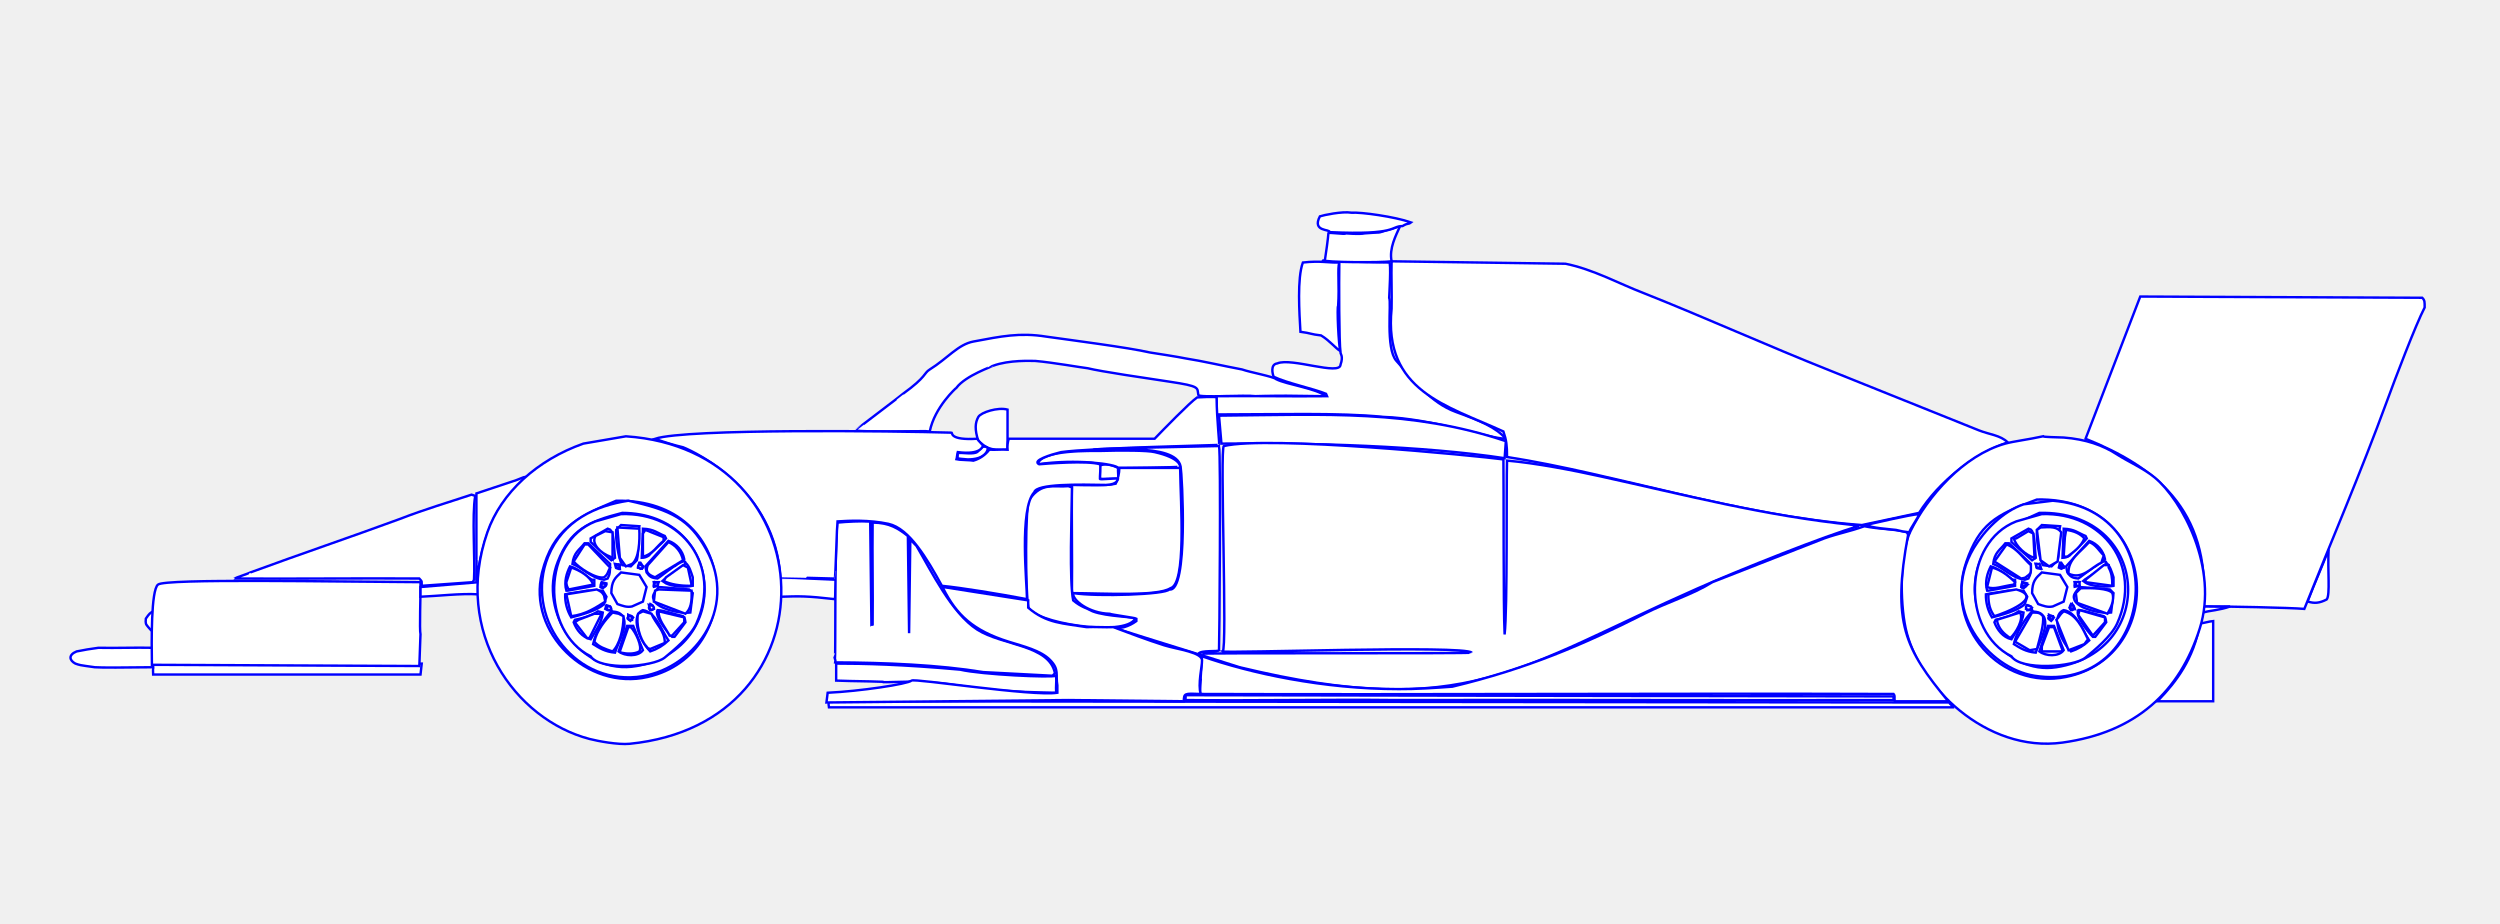
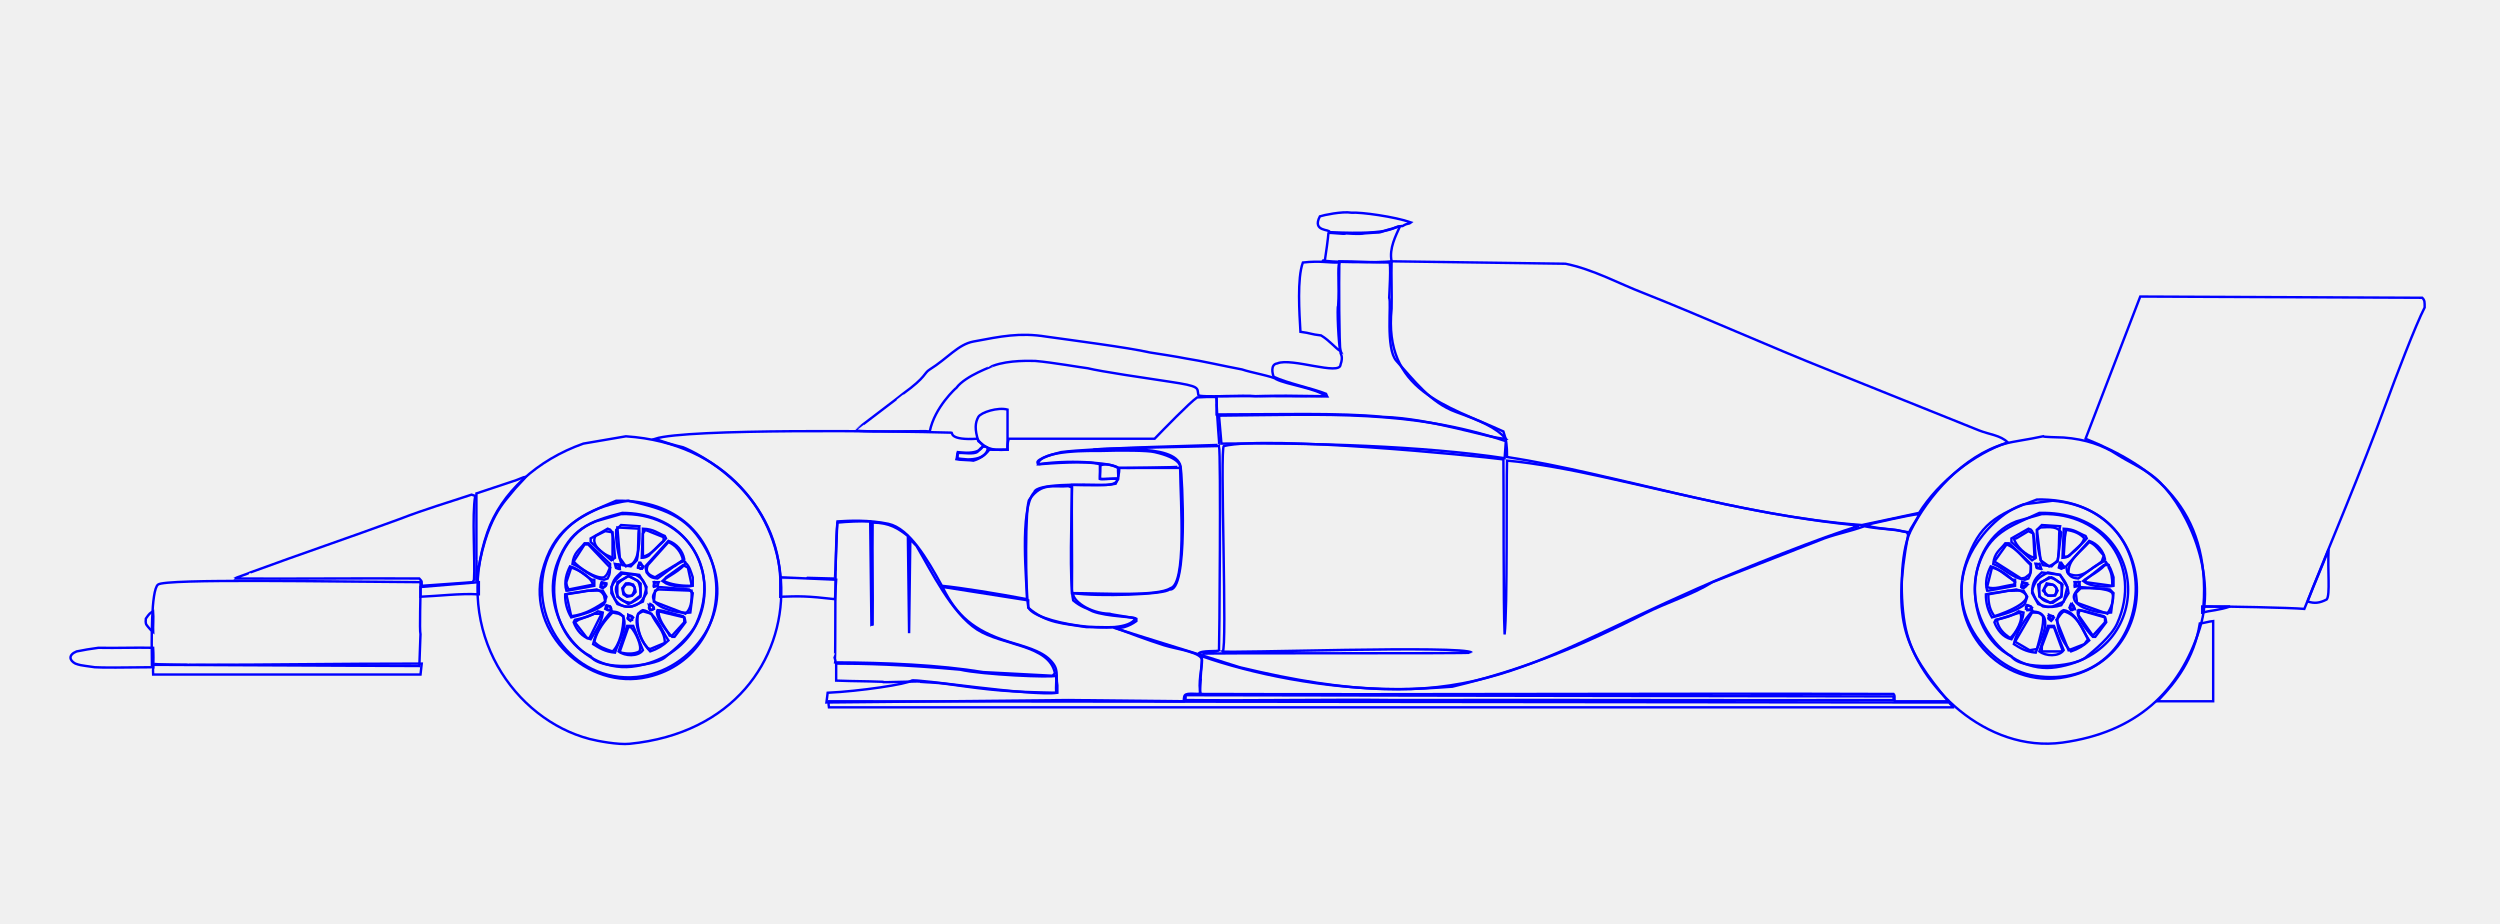
<svg xmlns="http://www.w3.org/2000/svg" viewBox="0 0 1028.5 380">
-   <g id="Layer_1" data-name="Layer 1" style="isolation: isolate" stroke="blue" fill="white">
+   <g id="Layer_1" data-name="Layer 1" style="isolation: isolate" stroke="blue" fill="transparent">
    <path d="M414.5,185c-7.88.53-9-1.22-12-3.5-1.56-4.83-1.36-7.59,0-10,1.08-1.85,8-4.08,12-3Z" fill-rule="evenodd" />
  </g>
-   <g id="Layer_2" data-name="Layer 2" style="isolation: isolate" stroke="blue" fill="white">
+   <g id="Layer_2" data-name="Layer 2" style="isolation: isolate" stroke="blue" fill="transparent">
    <path d="M398.5,186.5c3.46.07,3.69-.68,4-1,.86-1,1.73-2.36,3.5-1.5.85.45-.17,2.17-.5,2.5-1.3,1.78-4.34,2.55-7.5,2.5-4.89-.38-3.87-.51-4-.5-.14-.32,0-.6,0-2C394,186.18,396.68,186.4,398.5,186.5Z" fill-rule="evenodd" />
  </g>
-   <g id="Layer_3" data-name="Layer 3" style="isolation: isolate" stroke="blue" fill="white">
+   <g id="Layer_3" data-name="Layer 3" style="isolation: isolate" stroke="blue" fill="transparent">
    <path d="M40.5,266.5c7.5.17,15-.17,22.5,0a63.67,63.67,0,0,1,0,8c-11.64.14-21.28.22-24,0-6.85-.94-6.1-.87-8-1.5-2.47-1.31-3-3.55.5-5C34.83,267.33,36.81,267,40.5,266.5Z" fill-rule="evenodd" />
  </g>
-   <g id="Layer_4" data-name="Layer 4" style="isolation: isolate" stroke="blue" fill="white">
+   <g id="Layer_4" data-name="Layer 4" style="isolation: isolate" stroke="blue" fill="transparent">
    <path d="M63,251.5c.22,2.44-.09,6.55,0,8.5a10.58,10.58,0,0,1-2-2c-1.06-1.3-1.18-1.4-1-3.5C61.49,252.34,61.75,252.18,63,251.5Z" fill-rule="evenodd" />
  </g>
-   <g id="Layer_5" data-name="Layer 5" style="isolation: isolate" stroke="blue" fill="white">
+   <g id="Layer_5" data-name="Layer 5" style="isolation: isolate" stroke="blue" fill="transparent">
    <path d="M958,226c-.5,8.33.73,18.74-.8,20.62-3.05,1.57-5.07,1.67-7.7.88V247C952.67,238.67,954.83,234.33,958,226Z" fill-rule="evenodd" />
  </g>
-   <g id="Layer_6" data-name="Layer 6" style="isolation: isolate" stroke="blue" fill="white">
+   <g id="Layer_6" data-name="Layer 6" style="isolation: isolate" stroke="blue" fill="transparent">
    <path d="M473,145c3.13.49,11.41,1.76,15,2.5,6.19.94,15.7,3.13,23,4.5,3.42,1.22,12.88,2.89,14,4,4.39,2.25,16.44,3.73,20.5,7-15.23-.23-18.71-.32-29,0-4-.56-23.5.67-23.5-.5-.59-3,1.11-3.54-12-5.5-9.18-1.37-28.3-4.19-33.5-5.5-2.23-.24-14.51-2.4-21.5-3-1.67,0-10.82-.51-17.5,2,0,.17-11.18,3.95-15,9-.05,0-9,7.95-11,18,.14-.28-11.26,0-16,0-3.44,0-13.75.05-14.5-.5,0-.17,19.5-14.83,19.5-15,9.87-7.14,8.44-8.41,11-10,7.32-4.54,11.62-10.3,18-11.5,11.27-2.11,19-3.78,30-2C439.33,139.75,464.5,143,473,145Z" fill-rule="evenodd" />
  </g>
-   <g id="Layer_7" data-name="Layer 7" style="isolation: isolate" stroke="blue" fill="white">
+   <g id="Layer_7" data-name="Layer 7" style="isolation: isolate" stroke="blue" fill="transparent">
    <path d="M173,277.5H63c-.17-4.17.17-.33,0-4.5.08.52,14.69.39,14.5.5,36.5,0,59.5-.5,96-.5C173.33,274.5,173.17,276,173,277.5Z" fill-rule="evenodd" />
  </g>
-   <g id="Layer_8" data-name="Layer 8" style="isolation: isolate" stroke="blue" fill="white">
+   <g id="Layer_8" data-name="Layer 8" style="isolation: isolate" stroke="blue" fill="transparent">
    <path d="M65,240.5c2.91-2.54,72.5-1.17,108-1,.08,5.37-.49,19.64,0,21.5,0-1.33-.5,14.33-.5,13l-110-.5C62.35,264.19,62.09,242.79,65,240.5Z" fill-rule="evenodd" />
  </g>
-   <g id="Layer_9" data-name="Layer 9" style="isolation: isolate" stroke="blue" fill="white">
+   <g id="Layer_9" data-name="Layer 9" style="isolation: isolate" stroke="blue" fill="transparent">
    <path d="M906.5,249.5c3-40.27-20.5-57.68-48.5-69L880.5,122l116,.5c1.08,1.06,1,1.72,1,4-3.69,7.08-12.28,29.69-15.5,38.5-10.89,29.75-23,57.83-34,85.5C942.25,250,915.48,249.42,906.5,249.5Z" fill-rule="evenodd" />
  </g>
-   <g id="Layer_10" data-name="Layer 10" style="isolation: isolate" stroke="blue" fill="white">
+   <g id="Layer_10" data-name="Layer 10" style="isolation: isolate" stroke="blue" fill="transparent">
    <path d="M173,241.5l24-2v5h-.5c-6.5-.44-16.95.73-23.5,1Z" fill-rule="evenodd" />
  </g>
-   <g id="Layer_11" data-name="Layer 11" style="isolation: isolate" stroke="blue" fill="white">
+   <g id="Layer_11" data-name="Layer 11" style="isolation: isolate" stroke="blue" fill="transparent">
    <path d="M321,237.5c8,.33,15,.67,23,1-.17,2.67-.33,5.33-.5,8-11.74-1.33-14.27-1.27-22.5-1Z" fill-rule="evenodd" />
  </g>
-   <g id="Layer_12" data-name="Layer 12" style="isolation: isolate" stroke="blue" fill="white">
+   <g id="Layer_12" data-name="Layer 12" style="isolation: isolate" stroke="blue" fill="transparent">
    <path d="M452.5,191.5c2.36-.86,4.69-.38,7.5,1-.17,1.5.17,3,0,4.5-2.17-.17-5.33.17-7.5,0Z" fill-rule="evenodd" />
  </g>
-   <g id="Layer_13" data-name="Layer 13" style="isolation: isolate" stroke="blue" fill="white">
+   <g id="Layer_13" data-name="Layer 13" style="isolation: isolate" stroke="blue" fill="transparent">
    <path d="M453,185.5c8.18-.26,19.23-.2,22,.5,10.76,2.45,10.5,5.83,10.5,6,.2.25-25.05.6-25.5.5-.88-1.6-17.37-3.81-33-1.5C427.92,184.89,449.52,185.56,453,185.5Z" fill-rule="evenodd" />
  </g>
-   <g id="Layer_14" data-name="Layer 14" style="isolation: isolate" stroke="blue" fill="white">
+   <g id="Layer_14" data-name="Layer 14" style="isolation: isolate" stroke="blue" fill="transparent">
    <path d="M460.5,192.5h25c.21,15.1,2.65,47.78-4,49.5-5.4,3.43-27.16,2.06-40.5,2,.17-14.5-.17-30,0-44.5,6.66.13,14.23.4,18-.5A15.25,15.25,0,0,0,460.5,192.5Z" fill-rule="evenodd" />
  </g>
-   <g id="Layer_15" data-name="Layer 15" style="isolation: isolate" stroke="blue" fill="white">
+   <g id="Layer_15" data-name="Layer 15" style="isolation: isolate" stroke="blue" fill="transparent">
    <path d="M439.5,200l1.5.5c-.13,11.33-1.12,38.76.5,46.5,3.31,2.81,5.67,3.17,8,4.5,6,2.32,18,2.21,17.5,3-4.09,7.86-42.95,1.61-44-5-1.11-5.86-1.32-42.38.5-44C428.6,198.17,433.59,200.59,439.5,200Z" fill-rule="evenodd" />
  </g>
-   <g id="Layer_16" data-name="Layer 16" style="isolation: isolate" stroke="blue" fill="white">
+   <g id="Layer_16" data-name="Layer 16" style="isolation: isolate" stroke="blue" fill="transparent">
    <path d="M344.5,215a115.09,115.09,0,0,1,13.5-.5c.17,13.83.33,28.67.5,42.5.33-.17.17.17.5,0,.17-13.83-.17-28.17,0-42,7,0,10.64,2.51,14.5,5.5.17,13.17.33,26.83.5,40,.17-12.67.33-25.83.5-38.5.83.67,1.67,1.83,2.5,2.5,6.18,10.53,14.5,27.73,25,34.5,10.27,6.63,29.78,6.2,32,18l-1,1-28.5-1.5c-18.27-3-40.34-3.91-61-4,0-.5.45-.08,0-1.5C343.8,271,343.33,225.56,344.5,215Z" fill-rule="evenodd" />
  </g>
-   <g id="Layer_17" data-name="Layer 17" style="isolation: isolate" stroke="blue" fill="white">
+   <g id="Layer_17" data-name="Layer 17" style="isolation: isolate" stroke="blue" fill="transparent">
    <path d="M434.5,285c-20.22-.39-26.08-.93-44-3.5-5.48-.79-8-.66-12-1,3.33-.5-18.33.5-15,0-9.33-.33-10.17-.17-19.5-.5v-7c11.17,0,27.29.36,51,2.5,8.92,2.09,37.92,3.37,39.5,2.5C434.67,281,434.33,282,434.5,285Z" fill-rule="evenodd" />
  </g>
-   <g id="Layer_18" data-name="Layer 18" style="isolation: isolate" stroke="blue" fill="white">
+   <g id="Layer_18" data-name="Layer 18" style="isolation: isolate" stroke="blue" fill="transparent">
    <path d="M551,108c-.87,2.45.09,9.13-.5,18-.5-.5.12,16.8,1,18.5-2.15-1.28-4.29-4.23-8-6.5-4.44-.49-4.06-.93-8.5-1.5-.44-7.64-1.4-22,1-28.5C543.26,107.18,546.67,108.17,551,108Z" fill-rule="evenodd" />
  </g>
-   <g id="Layer_19" data-name="Layer 19" style="isolation: isolate" stroke="blue" fill="white">
+   <g id="Layer_19" data-name="Layer 19" style="isolation: isolate" stroke="blue" fill="transparent">
    <path d="M551,107.5c6.5,0,14,.5,20.5.5.9-.5,0,14.17,0,14.5,1,1.94-1.61,20.94,3,26,7.08,7.78,14,17.2,24.5,21,10.27,3.73,16.34,6.29,20.5,11-7-.06-29.79-8.28-50.5-9-17.68-1.81-45.19-1-68.5-1,0-1.83.07-3.63,0-4,.17-.33-.17-3.17,0-3.5,14.83-.17,30.67.17,45.5,0-.17-.5-.33-.5-.5-1-5.33-2.17-16.1-4.4-21.5-7-.45-1-1.53-5.11,1.5-5.5,5.78-2.48,25.88,5.21,26,.5,1.29-3.57-.17-4.5,0-5C550.88,141.14,550.87,115.78,551,107.5Z" fill-rule="evenodd" />
  </g>
-   <g id="Layer_20" data-name="Layer 20" style="isolation: isolate" stroke="blue" fill="white">
+   <g id="Layer_20" data-name="Layer 20" style="isolation: isolate" stroke="blue" fill="transparent">
    <path d="M501.5,171c43.94-.41,79.21-2.5,118,10.5-.17,2.17-.33,4.83-.5,7-33-5.05-80.17-6.46-116.5-6Q502,176.76,501.5,171Z" fill-rule="evenodd" />
  </g>
-   <g id="Layer_21" data-name="Layer 21" style="isolation: isolate" stroke="blue" fill="white">
+   <g id="Layer_21" data-name="Layer 21" style="isolation: isolate" stroke="blue" fill="transparent">
    <path d="M194,203.5l1.5.5c-1.41,7.93,0,26.44-.5,34.5l-.5,1-21,1.5c-.11-2,.36-1.5-1-3-24-.17-52,.17-76,0,0-.17,6.5-2.33,6.5-2.5,21.33-7.83,40.17-14.17,61.5-22C175.2,209.36,184.6,206.64,194,203.5Z" fill-rule="evenodd" />
  </g>
-   <g id="Layer_22" data-name="Layer 22" style="isolation: isolate" stroke="blue" fill="white">
+   <g id="Layer_22" data-name="Layer 22" style="isolation: isolate" stroke="blue" fill="transparent">
    <path d="M211,198c.5,0,5-2,5.5-2-.33.5-4.67,5-5,5.5-3.95,5.1-11.66,11.05-15.5,37.5-.17,0,.17-9,0-9V203C201.17,201.33,205.83,199.67,211,198Z" fill-rule="evenodd" />
  </g>
-   <g id="Layer_23" data-name="Layer 23" style="isolation: isolate" stroke="blue" fill="white">
+   <g id="Layer_23" data-name="Layer 23" style="isolation: isolate" stroke="blue" fill="transparent">
    <path d="M492.5,163.5c.41-.06,7.85-.43,8,0,.11,9.85,1.36,19.75,1,19.5.33.17-51.95,1.18-65,3-4.09,1-12.16,3.49-9,5,3.2-.27,19.83-1.6,25,0,.45.12-.08,5.76,0,6-.33.5,7.83-.5,7.5,0-.33.17,0,2.3-5,2.5-10.82-.21-28.66-.56-29.5,3-6.28,6.69-3,38-3,44-11.33-2.17-27-4.71-35-5.5-6.13-11.22-13.45-23.62-22-25.5-8-1.69-16.06-1.31-21-1-.11.48-.85,23.56-1,23.5s-22.55-.52-22.5-.5c-2-35.69-34.5-51.33-40-53.5a89.6,89.6,0,0,1-11.5-3.5c13.07-4.24,98-3.2,122-2.5.35,0-.95,3.22,10.5,2.5.33.67,2.17,2.33,2.5,3-.49-.06-.42,3.76-10.5,2.5-.17.5-.33,2.5-.5,3,.5.17,6.5.33,7,.5A12.49,12.49,0,0,0,407,185c2.5.17,5-.17,7.5,0a11.84,11.84,0,0,1,.5-4.5h60C478.25,177.12,489.59,165.44,492.5,163.5Z" fill-rule="evenodd" />
  </g>
-   <g id="Layer_24" data-name="Layer 24" style="isolation: isolate" stroke="blue" fill="white">
+   <g id="Layer_24" data-name="Layer 24" style="isolation: isolate" stroke="blue" fill="transparent">
    <path d="M572.5,107.5l71.5,1c11.26,2.22,22.17,8.24,32,12,26,10.33,51,21.67,77,32L814,177c4.45,1.79,8.93,2,12,5-13.82,4.62-28.45,16.21-36.5,29L766,216c-50.75-3.7-101.08-21-146-28,0-4.81-.28-7-1.5-10.5-23.38-10.71-49.39-16.57-46-50.5C572.67,120.83,572.33,113.67,572.5,107.5Z" fill-rule="evenodd" />
  </g>
-   <g id="Layer_25" data-name="Layer 25" style="isolation: isolate" stroke="blue" fill="white">
+   <g id="Layer_25" data-name="Layer 25" style="isolation: isolate" stroke="blue" fill="transparent">
    <path d="M618.5,189c.17,11.17-.08,61.08.5,72,1.22-10.39.67-60.67,1-71.5,11.65,1,27.26,4,38.5,6.5,34.79,7.64,67.64,16.27,104,20-.17.33,2.17.17,2,.5-13.23,3.71-49,18-66,25.52C625,274.45,603.28,297,510,274.5c-16.17-5.17-34.83-10.83-51-16,.33-.17,3.17-.33,3.5-.5a16,16,0,0,0,5-2.5v-1c-.5-.33-10.5-1.67-11-2-8.49-.2-15.39-5.54-15-8.5,10.1,1.59,38.27.58,39.5-1.5,8.05,1.65,5.29-47.63,4.71-50.57-2-10.34-33.14-6-35.71-6.93-1.37-.48,47.74-1.4,51.5-1.5.82,2.91.15,83.26,0,84,.05.76-7.59-.21-8.5,1.5,0-.5,112.5,0,112.5-.5-3-3.2-101.15.34-102.5-.5,2-.31-1.2-84.37.5-84.5C522,179.11,607,187.5,618.5,189Z" fill-rule="evenodd" />
  </g>
-   <g id="Layer_26" data-name="Layer 26" style="isolation: isolate" stroke="blue" fill="white">
+   <g id="Layer_26" data-name="Layer 26" style="isolation: isolate" stroke="blue" fill="transparent">
    <path d="M571,94.5c2.34-.44,4.5-1.5,5-1.5-1.73,3.92-4.58,9.12-3.5,14.5-4.08.59-27.61.49-28.5-.5l1,.5c.46-2.85,1.43-9.91,1.5-11.5-.67-.67,7.67.67,7,0,.32,0,5.72.5,8,0C569.48,95.31,565.7,96.25,571,94.5Z" fill-rule="evenodd" />
  </g>
-   <g id="Layer_27" data-name="Layer 27" style="isolation: isolate" stroke="blue" fill="white">
+   <g id="Layer_27" data-name="Layer 27" style="isolation: isolate" stroke="blue" fill="transparent">
    <path d="M556,87.5c3.92-.27,17.77,1.64,24.5,4-1.26,1-1,0-3.5,1.5-5,0-1.78,3.81-30,2.5.33-1.33-7.38,0-4-6.5C544.5,88.5,552.12,86.87,556,87.5Z" fill-rule="evenodd" />
  </g>
-   <g id="Layer_28" data-name="Layer 28" style="isolation: isolate" stroke="blue" fill="white">
+   <g id="Layer_28" data-name="Layer 28" style="isolation: isolate" stroke="blue" fill="transparent">
    <path d="M906,249.5c2.84,0,8.52.19,11.5,0-4.16,1.49-8.58,1.75-11.5,2.5Z" fill-rule="evenodd" />
  </g>
-   <g id="Layer_29" data-name="Layer 29" style="isolation: isolate" stroke="blue" fill="white">
+   <g id="Layer_29" data-name="Layer 29" style="isolation: isolate" stroke="blue" fill="transparent">
    <path d="M910.5,288.5h-23l1-1c6.36-6.67,14.13-16.31,16.5-31,1.83-.17,3.67-.83,5.5-1Z" fill-rule="evenodd" />
  </g>
-   <g id="Layer_30" data-name="Layer 30" style="isolation: isolate" stroke="blue" fill="white">
+   <g id="Layer_30 frontwheel" data-name="Layer 30" style="isolation: isolate" stroke="blue" fill="transparent">
    <path d="M257.5,179.5c82.87,5.55,87.06,118,1.5,126.5-4.64.46-13-1.09-16.5-2-30.53-8-56.29-43.79-42-85,5.67-16.35,20.52-29.8,39.5-36.5Z" fill-rule="evenodd" />
    <path d="M253.5,206c-16,6.68-26,11.67-30.5,29.5-6.24,24.78,18.7,48.77,43.5,43C307.45,269,304.41,205,253.5,206Z" fill-rule="evenodd" />
-   </g>
-   <g id="Layer_31" data-name="Layer 31" style="isolation: isolate" stroke="blue" fill="white">
+     <animateTransform attributeType="xml" attributeName="transform" type="rotate" from="360 258.2 242.9" to="0 258.2 242.9" begin="0s" dur="1s" repeatCount="indefinite" />
+   </g>
+   <g id="Layer_31" data-name="Layer 31" style="isolation: isolate" stroke="blue" fill="transparent">
    <path d="M840.5,179.5c.17.33,6,.39,8.5.5,9.07.7,16.21,3.21,22,7,4.23,2.76,10.87,5.65,15.5,9.5,11.23,9.34,26.31,37.22,18.5,62-8.24,26.17-26.23,42.82-56.5,47C817,309.85,789,281.86,784,258.5c-2.4-11.14-2.41-31.08,2-40,7-14.22,21.76-31.2,39-36C828.42,181.55,834.38,180.84,840.5,179.5Z" fill-rule="evenodd" />
    <path d="M838,205.5c-17.45,6.34-23.76,10.44-29,25.5-9.4,27.05,14.25,53,41,47.5C892.1,269.9,889,204.47,838,205.5Z" fill-rule="evenodd" />
-   </g>
-   <g id="Layer_32" data-name="Layer 32" style="isolation: isolate" stroke="blue" fill="white">
+     <animateTransform attributeType="xml" attributeName="transform" type="rotate" from="360 843.2 242.9" to="0 843.2 242.9" begin="0s" dur="1s" repeatCount="indefinite" />
+   </g>
+   <g id="Layer_32" data-name="Layer 32" style="isolation: isolate" stroke="blue" fill="transparent">
    <path d="M341,288.5l461,.5c0,.67,1.5,1.33,1.5,2H341A6.62,6.62,0,0,1,341,288.5Z" fill-rule="evenodd" />
  </g>
-   <g id="Layer_33" data-name="Layer 33" style="isolation: isolate" stroke="blue" fill="white">
+   <g id="Layer_33" data-name="Layer 33" style="isolation: isolate" stroke="blue" fill="transparent">
    <path d="M488,286l291,.5V288c-68.16.17-136.34-.17-204.5,0-29-.33-58,.33-87,0C488,287.67,487.5,286.33,488,286Z" fill-rule="evenodd" />
  </g>
-   <g id="Layer_34" data-name="Layer 34" style="isolation: isolate" stroke="blue" fill="white">
+   <g id="Layer_34" data-name="Layer 34" style="isolation: isolate" stroke="blue" fill="transparent">
    <path d="M767,216.5c6.23,1.28,12.93,1.1,17.5,2.5l.5,1c-6.77,36.24-1.28,47,16.5,68.5h-22c-.32-1.82.3-2-.5-3-95.16-.33-190.34.33-285.5,0,.32-.72.17-2,.5-6-.19-.38.29-3.94.5-9.5,20,7,49.66,13.49,81,13.5,6.69.06,15.33-.5,22-1,30.58-7.35,53.6-17.12,79-30,9.4-4.77,19.47-7.68,28-13l46-18C756.84,219.28,760.44,218.82,767,216.5Z" fill-rule="evenodd" />
  </g>
-   <g id="Layer_35" data-name="Layer 35" style="isolation: isolate" stroke="blue" fill="white">
+   <g id="Layer_35" data-name="Layer 35" style="isolation: isolate" stroke="blue" fill="transparent">
    <path d="M789.5,211.5c-.17,1.33-3.83,6.17-4,7.5a34.2,34.2,0,0,1-5.5-1c-3.84-.46-9-.68-12.5-2C771.33,215.17,785.61,211.77,789.5,211.5Z" fill-rule="evenodd" />
  </g>
-   <g id="Layer_36" data-name="Layer 36" style="isolation: isolate" stroke="blue" fill="white">
+   <g id="Layer_36" data-name="Layer 36" style="isolation: isolate" stroke="blue" fill="transparent">
    <path d="M423,247v3c7.61,6.56,14.45,6.42,24,8,3.33-.17,7.67.17,11,0,6,2.23,14.19,5.36,21,7.5,5.33,1.68,16.08,2.84,15.5,6.5.12,1.51-1.83,9.9-.5,13.5-7-.28-6.84-.25-7,3l-47.5-.5L340,289c.17-1.33.33-2.67.5-4,13.27-.61,33-3.59,34.5-5,1.09-1.05,49.71,6.61,60,5v-3c-.78-4.57.9-6.53-3-10.5s-11-5.61-17-7.5c-14.6-4.56-21.49-11-27-22v-.5Z" fill-rule="evenodd" />
  </g>
-   <g id="Layer_37" data-name="Layer 37" style="isolation: isolate" stroke="blue" fill="white">
+   <g id="Layer_37 frontwheel" data-name="Layer 37" style="isolation: isolate" stroke="blue" fill="transparent">
    <path d="M258.5,206c17.93,3.92,25.14,7.72,32,20,13.83,24.79-5.69,50.24-28.5,52.5-26.79,2.65-46.23-25.5-36.5-49.5C231.6,214,245.29,208,258.5,206Z" fill-rule="evenodd" />
    <path d="M256,211c-14.22,3.61-21.37,7.07-26.5,20-8.26,20.81,9.4,47.24,32.5,43C302.22,266.61,297.78,211.16,256,211Z" fill-rule="evenodd" />
-   </g>
-   <g id="Layer_38" data-name="Layer 38" style="isolation: isolate" stroke="blue" fill="white">
+     <animateTransform attributeType="xml" attributeName="transform" type="rotate" from="360 258.2 242.9" to="0 258.2 242.9" begin="0s" dur="1s" repeatCount="indefinite" />
+   </g>
+   <g id="Layer_38 backwheel" data-name="Layer 38" style="isolation: isolate" stroke="blue" fill="transparent">
    <path d="M844.5,206c50.6,4.08,42.34,79.78-7.49,72-18.9-2.94-39.81-27.54-25-52.52,4.27-7.2,12-15.14,20.5-18Z" fill-rule="evenodd" />
    <path d="M839,211c-12.87,5.93-20.52,8.28-25,21.5-7.15,21.1,11.26,45.3,32,42C888.3,267.77,884.41,209.94,839,211Z" fill-rule="evenodd" />
-   </g>
-   <g id="Layer_39" data-name="Layer 39" style="isolation: isolate" stroke="blue" fill="white">
+     <animateTransform attributeType="xml" attributeName="transform" type="rotate" from="360 843.2 242.9" to="0 843.2 242.9" begin="0s" dur="1s" repeatCount="indefinite" />
+   </g>
+   <g id="Layer_39 frontwheel" data-name="Layer 39" style="isolation: isolate" stroke="blue" fill="transparent">
    <path d="M257.5,240.5c2-.27,2.54.1,3.5,1,.33,1.23-.39,2.41-1,3.5-1.63.24-2.67.2-3.5-1.5C256.07,241.92,256.57,241.69,257.5,240.5Z" fill-rule="evenodd" />
-   </g>
-   <g id="Layer_40" data-name="Layer 40" style="isolation: isolate" stroke="blue" fill="white">
+     <animateTransform attributeType="xml" attributeName="transform" type="rotate" from="360 258.2 242.9" to="0 258.2 242.9" begin="0s" dur="1s" repeatCount="indefinite" />
+   </g>
+   <g id="Layer_40 backwheel" data-name="Layer 40" style="isolation: isolate" stroke="blue" fill="transparent">
    <path d="M842.5,240.5c2.64.13,2.41-.12,3.5,1.5,0,1,.11,2.23-1,3a5.85,5.85,0,0,1-2.5,0l-1-.5c-.17-.83-.33-1.17-.5-2A3.72,3.72,0,0,1,842.5,240.5Z" fill-rule="evenodd" />
-   </g>
-   <g id="Layer_41" data-name="Layer 41" style="isolation: isolate" stroke="blue" fill="white">
+     <animateTransform attributeType="xml" attributeName="transform" type="rotate" from="360 843.2 242.9" to="0 843.2 242.9" begin="0s" dur="1s" repeatCount="indefinite" />
+   </g>
+   <g id="Layer_41 frontwheel" data-name="Layer 41" style="isolation: isolate" stroke="blue" fill="transparent">
    <path d="M258.5,237a14,14,0,0,1,5.07,3.1c0,2.24-.09,3.55-.07,5.4a19.59,19.59,0,0,1-5,3c-1.33-.83-3.17-2.17-4.5-3-.09-2.88,0-4.43,0-6C255,239,257.5,237.5,258.5,237Z" fill-rule="evenodd" />
    <path d="M257.5,240c-.5.5-1,1.5-1.5,2,.17,1.17.33,1.33.5,2.5a13.48,13.48,0,0,1,1.5,1c2.53-.32,2.25-.57,3.5-2a7.55,7.55,0,0,0-1-3C259.33,240.33,259.61,239.76,257.5,240Z" fill-rule="evenodd" />
-   </g>
-   <g id="Layer_42" data-name="Layer 42" style="isolation: isolate" stroke="blue" fill="white">
+     <animateTransform attributeType="xml" attributeName="transform" type="rotate" from="360 258.2 242.9" to="0 258.2 242.9" begin="0s" dur="1s" repeatCount="indefinite" />
+   </g>
+   <g id="Layer_42 backwheel" data-name="Layer 42" style="isolation: isolate" stroke="blue" fill="transparent">
    <path d="M844,237.5c1.67.67,2.33,1.83,4,2.5.31,2.63.39,4.33,0,5.5-1.17.67-3.33,1.83-4.5,2.5-1.5-1-3-1.5-4.5-2.5,0-2.65-.24-4.51.5-6C840.5,239,843,238,844,237.5Z" fill-rule="evenodd" />
    <path d="M842,240l-1.5,3,2,2h3l1-2c-.75-1.53-.56-1.61-2-2.5Z" fill-rule="evenodd" />
-   </g>
-   <g id="Layer_43" data-name="Layer 43" style="isolation: isolate" stroke="blue" fill="white">
+     <animateTransform attributeType="xml" attributeName="transform" type="rotate" from="360 843.2 242.9" to="0 843.2 242.9" begin="0s" dur="1s" repeatCount="indefinite" />
+   </g>
+   <g id="Layer_43 frontwheel" data-name="Layer 43" style="isolation: isolate" stroke="blue" fill="transparent">
    <path d="M256,236l5.5.5c3,1.29,4.18,3.57,4.5,7.5-1.47,2.28-1.91,3.79-4.5,5-3.56,1.33-6.74.5-8.5-2.5a14.92,14.92,0,0,1-1.5-5C252.78,238.88,254,237.82,256,236Z" fill-rule="evenodd" />
    <path d="M258.5,237c-2.54,1.72-6.7,3.13-4.5,8,1.22,1.87,2.7,2.66,5.5,3l4-3a12,12,0,0,0-1-6Z" fill-rule="evenodd" />
-   </g>
-   <g id="Layer_44" data-name="Layer 44" style="isolation: isolate" stroke="blue" fill="white">
+     <animateTransform attributeType="xml" attributeName="transform" type="rotate" from="360 258.2 242.9" to="0 258.2 242.9" begin="0s" dur="1s" repeatCount="indefinite" />
+   </g>
+   <g id="Layer_44 backwheel" data-name="Layer 44" style="isolation: isolate" stroke="blue" fill="transparent">
    <path d="M842.5,235.5l5,1c1.73,2.36,3,3.65,3.5,7.5l-3,5a16.15,16.15,0,0,1-7.5.5c-2.53-1.78-3.33-3.26-4.5-6.5C837.48,238.32,838.57,237.66,842.5,235.5Z" fill-rule="evenodd" />
    <path d="M843,237.5l-4.5,3c.17,1.5.33,3,.5,4.5,1.22,2,2.6,2.68,5.5,3l3.5-2.5c.17-1.67.33-3.33.5-5C846.62,239.19,845.72,238.15,843,237.5Z" fill-rule="evenodd" />
-   </g>
-   <g id="Layer_45" data-name="Layer 45" style="isolation: isolate" stroke="blue" fill="white">
+     <animateTransform attributeType="xml" attributeName="transform" type="rotate" from="360 843.2 242.9" to="0 843.2 242.9" begin="0s" dur="1s" repeatCount="indefinite" />
+   </g>
+   <g id="Layer_45 frontwheel" data-name="Layer 45" style="isolation: isolate" stroke="blue" fill="transparent">
    <path d="M255.5,211.5c25.22-.81,41.62,21.24,31,45-2.33,5.22-9.43,11.07-13,14-4.87,4-26.75,5.45-30.5-.5-20.6-10.37-20.07-46.88,2-55.5C247.5,213.83,253,212.17,255.5,211.5Z" fill-rule="evenodd" />
    <path d="M255.5,216l-2,2c-.31,3.46.84,11.73,2.5,14.5l3.5.5,2.5-2.5c.92-3.37.25-10.94,1-14Z" fill-rule="evenodd" />
    <path d="M250,217.5l-7,4V223l8.5,7.5,1.5-1c-.42-4-.32-8.84-1.49-11C250.6,217.48,251.49,218.15,250,217.5Z" fill-rule="evenodd" />
    <path d="M264,229.5a5.21,5.21,0,0,0,3-1c2-2.5,5-4.5,7-7-.17-.33-.33-.67-.5-1-3.21-1.29-4.38-2.78-9-3v1C264.33,222.17,264.17,225.83,264,229.5Z" fill-rule="evenodd" />
    <path d="M277.5,233l4-3a10.14,10.14,0,0,0-6.5-7.5L265.5,233c.17.83.33,1.67.5,2.5,1.27,1.63,1.71,2.23,4.5,2.5,1.94-1.19,11.31-9.2,11.5-6.5-1.19,2.87-8.17,6.17-9.5,7.5l1.5,1c2.89,1.35,7.81,1.63,11,1v-3.5c-.81-2.37-1.31-4.51-3-6" fill-rule="evenodd" />
    <path d="M240.5,223.5c-2.2,2.8-4.51,3.82-5,8.5,4.42,1.74,7.56,5.75,13,6.5l1.5-.5c1-1.93.94-2.75,1-6l-9-8.5Z" fill-rule="evenodd" />
    <path d="M263,231.5c-.17.67-.33,1.33-.5,2l1,.5,1-.5V233l-1-1.5Z" fill-rule="evenodd" />
    <path d="M253,232c.7,2.38-.16,1.48,2,2C254.72,231.33,255.31,232.52,253,232Z" fill-rule="evenodd" />
    <path d="M234.5,233c-1.33,2.64-2.57,6.31-1.5,10h.5l11-2v-2.5h-1C240.15,236.47,237.82,233.87,234.5,233Z" fill-rule="evenodd" />
    <path d="M255.5,235.5c-2.5,2.31-3.93,3.57-4,8.5l2.5,4.5c2.09.74,3.84,1.45,6,1l4.5-2,1.5-6-3-5Z" fill-rule="evenodd" />
    <path d="M247.5,239.5a5.66,5.66,0,0,0-.5,2l1,.5c.5-.5,1.18-.66,1.5-1.5V240Z" fill-rule="evenodd" />
    <path d="M269,239.5c.17.67-.17,1.33,0,2,.17,0,1.33-.5,1.5-.5.33-.67.17-.83.5-1.5Z" fill-rule="evenodd" />
    <path d="M271,241.5l-1.5,2c-.83,1.24-1.13,1.93-.5,3.5,1.74,3.39,10.26,5.55,15,5,.33-2.67.67-5.33,1-8l-1.5-1.5Z" fill-rule="evenodd" />
    <path d="M241.5,243c-3,.67-6,.83-9,1.5A17.7,17.7,0,0,0,235,254c3.9-1,11-2.88,13.5-5.5l1-3L248,243C245.83,242.83,243.67,243.17,241.5,243Z" fill-rule="evenodd" />
    <path d="M267.5,248.5c-.52,1.09-.85,1.62,0,2.5h.5l1-.5C268.34,248.59,269,249.46,267.5,248.5Z" fill-rule="evenodd" />
    <path d="M249.5,249l-.5,1.5,1,.5h1.5C250.73,248.9,251.59,249.78,249.5,249Z" fill-rule="evenodd" />
    <path d="M264.5,251c-5.16,2.05-1.81,11.91,3,17a20,20,0,0,0,7.5-4.5C271.88,258.92,269.81,251.87,264.5,251Z" fill-rule="evenodd" />
    <path d="M270.5,251c-1.38,2.21,3.53,8.44,6,11h1l4.5-6c-.32-1.82-.2-1.51-1-2.5C277.5,252.67,272.86,251.09,270.5,251Z" fill-rule="evenodd" />
    <path d="M246,251.5c-3.11,2.11-5.55,2.61-9.5,3.5l-.5,1c1.15,3.08,3.5,6.19,7,7,1.95-3.44,4.46-6.34,5-11Z" fill-rule="evenodd" />
    <path d="M251.5,251.5c-3.13,3.4-6.35,8.3-7.5,13.5,2.7,1.65,4.93,3.12,9,3.5,1.48-4.62,5.15-10.06,3.5-14.5C255.32,252.16,254.3,251.76,251.5,251.5Z" fill-rule="evenodd" />
    <path d="M258.5,253c.12,1.71-1.34.82.85,2.46A8.1,8.1,0,0,0,260.5,254C259.71,253.14,259.17,253.33,258.5,253Z" fill-rule="evenodd" />
    <path d="M258,257.5q-1.75,5.25-3.5,10.5c2.59,2,7.95,2.26,10-.5l-4-10Z" fill-rule="evenodd" />
-   </g>
-   <g id="Layer_46" data-name="Layer 46" style="isolation: isolate" stroke="blue" fill="white">
+     <animateTransform attributeType="xml" attributeName="transform" type="rotate" from="360 258.2 242.9" to="0 258.2 242.9" begin="0s" dur="1s" repeatCount="indefinite" />
+   </g>
+   <g id="Layer_46 backwheel" data-name="Layer 46" style="isolation: isolate" stroke="blue" fill="transparent">
    <path d="M840,211.5c25.22-.81,41.62,21.24,31,45-2.33,5.22-9.43,11.07-13,14-4.87,4-26.75,5.45-30.5-.5-20.6-10.37-20.07-46.88,2-55.5C832,213.83,837.5,212.17,840,211.5Z" fill-rule="evenodd" />
    <path d="M840,216l-2,2c-.31,3.46.84,11.73,2.5,14.5l3.5.5,2.5-2.5c.92-3.37.25-10.94,1-14Z" fill-rule="evenodd" />
    <path d="M834.5,217.5l-7,4V223l8.5,7.5,1.5-1c-.42-4-.32-8.84-1.49-11C835.1,217.48,836,218.15,834.5,217.5Z" fill-rule="evenodd" />
    <path d="M848.5,229.5a5.21,5.21,0,0,0,3-1c2-2.5,5-4.5,7-7l-.5-1c-3.21-1.29-4.38-2.78-9-3v1C848.83,222.17,848.67,225.83,848.5,229.5Z" fill-rule="evenodd" />
    <path d="M862,233l4-3a10.14,10.14,0,0,0-6.5-7.5L850,233c.17.83.33,1.67.5,2.5,1.27,1.63,1.71,2.23,4.5,2.5,1.94-1.19,11.31-9.2,11.5-6.5-1.19,2.87-8.17,6.17-9.5,7.5l1.5,1c2.89,1.35,7.81,1.63,11,1v-3.5c-.81-2.37-1.31-4.51-3-6" fill-rule="evenodd" />
    <path d="M825,223.5c-2.2,2.8-4.51,3.82-5,8.5,4.42,1.74,7.56,5.75,13,6.5l1.5-.5c1-1.93.94-2.75,1-6l-9-8.5Z" fill-rule="evenodd" />
    <path d="M847.5,231.5l-.5,2,1,.5,1-.5V233l-1-1.5Z" fill-rule="evenodd" />
    <path d="M837.5,232c.7,2.38-.16,1.48,2,2C839.22,231.33,839.81,232.52,837.5,232Z" fill-rule="evenodd" />
    <path d="M819,233c-1.33,2.64-2.57,6.31-1.5,10h.5l11-2v-2.5h-1C824.65,236.47,822.32,233.87,819,233Z" fill-rule="evenodd" />
    <path d="M840,235.5c-2.5,2.31-3.93,3.57-4,8.5l2.5,4.5c2.09.74,3.84,1.45,6,1l4.5-2,1.5-6-3-5Z" fill-rule="evenodd" />
    <path d="M832,239.5a5.66,5.66,0,0,0-.5,2l1,.5c.5-.5,1.18-.66,1.5-1.5V240Z" fill-rule="evenodd" />
    <path d="M853.5,239.5c.17.67-.17,1.33,0,2,.17,0,1.33-.5,1.5-.5.33-.67.17-.83.5-1.5Z" fill-rule="evenodd" />
    <path d="M855.5,241.5l-1.5,2c-.83,1.24-1.13,1.93-.5,3.5,1.74,3.39,10.26,5.55,15,5,.33-2.67.67-5.33,1-8l-1.5-1.5Z" fill-rule="evenodd" />
    <path d="M826,243c-3,.67-6,.83-9,1.5a17.7,17.7,0,0,0,2.5,9.5c3.9-1,11-2.88,13.5-5.5l1-3-1.5-2.5C830.33,242.83,828.17,243.17,826,243Z" fill-rule="evenodd" />
    <path d="M852,248.5c-.52,1.09-.85,1.62,0,2.5h.5l1-.5C852.84,248.59,853.5,249.46,852,248.5Z" fill-rule="evenodd" />
    <path d="M834,249l-.5,1.5,1,.5H836C835.23,248.9,836.09,249.78,834,249Z" fill-rule="evenodd" />
    <path d="M849,251c-5.16,2.05-1.81,11.91,3,17a20,20,0,0,0,7.5-4.5C856.38,258.92,854.31,251.87,849,251Z" fill-rule="evenodd" />
    <path d="M855,251c-1.38,2.21,3.53,8.44,6,11h1l4.5-6c-.32-1.82-.2-1.51-1-2.5C862,252.67,857.36,251.09,855,251Z" fill-rule="evenodd" />
    <path d="M830.5,251.5c-3.11,2.11-5.55,2.61-9.5,3.5l-.5,1c1.15,3.08,3.5,6.19,7,7,2-3.44,4.46-6.34,5-11Z" fill-rule="evenodd" />
    <path d="M836,251.5c-3.13,3.4-6.35,8.3-7.5,13.5,2.7,1.65,4.93,3.12,9,3.5,1.48-4.62,5.15-10.06,3.5-14.5C839.82,252.16,838.8,251.76,836,251.5Z" fill-rule="evenodd" />
    <path d="M843,253c.12,1.71-1.34.82.85,2.46A8.1,8.1,0,0,0,845,254C844.21,253.14,843.67,253.33,843,253Z" fill-rule="evenodd" />
    <path d="M842.5,257.5,839,268c2.59,2,8,2.26,10-.5l-4-10Z" fill-rule="evenodd" />
-   </g>
-   <g id="Layer_47" data-name="Layer 47" style="isolation: isolate" stroke="blue" fill="white">
+     <animateTransform attributeType="xml" attributeName="transform" type="rotate" from="360 843.2 242.9" to="0 843.2 242.9" begin="0s" dur="1s" repeatCount="indefinite" />
+   </g>
+   <g id="Layer_47 frontwheel" data-name="Layer 47" style="isolation: isolate" stroke="blue" fill="transparent">
    <path d="M263,232l1.5,1c0,.17-.5.83-.5,1-.67,0-.83-.5-1.5-.5V233C262.67,232.67,262.83,232.33,263,232Z" fill-rule="evenodd" />
    <path d="M253.5,232.5H255l-.5,1.5C253.89,233.67,253.4,233.26,253.5,232.5Z" fill-rule="evenodd" />
    <path d="M269.5,239.5c1.42.31,1.08-.06,1,1.5H269C269,240.5,269.5,240,269.5,239.5Z" fill-rule="evenodd" />
    <path d="M247.5,240c3,.21,1.61,1.17.5,1.5h-.5Z" fill-rule="evenodd" />
    <path d="M267,249c.67.33,1.39-.43,2,1v.5l-1.5.5C267.33,250.33,267.17,249.67,267,249Z" fill-rule="evenodd" />
    <path d="M249.5,249.5H251c.9,1.25.29,1.44-.5,1.5C249.32,250.72,249.83,250,249.5,249.5Z" fill-rule="evenodd" />
    <path d="M258.5,253.5c1.42.05,1.3-.56,1.5,1.5h-.5C258.6,255.19,258.39,254.54,258.5,253.5Z" fill-rule="evenodd" />
-   </g>
-   <g id="Layer_48" data-name="Layer 48" style="isolation: isolate" stroke="blue" fill="white">
+     <animateTransform attributeType="xml" attributeName="transform" type="rotate" from="360 258.2 242.9" to="0 258.2 242.9" begin="0s" dur="1s" repeatCount="indefinite" />
+   </g>
+   <g id="Layer_48 backwheel" data-name="Layer 48" style="isolation: isolate" stroke="blue" fill="transparent">
    <path d="M839,232c.33.67.17.83.5,1.5-.67-.33-.83.33-1.5,0,0-.17-.5-1.33-.5-1.5C837.83,231.83,838.67,232.17,839,232Z" fill-rule="evenodd" />
    <path d="M847.5,232l1.5,1v.5h-1.5Z" fill-rule="evenodd" />
    <path d="M832,239.5l2,1-2,1Z" fill-rule="evenodd" />
    <path d="M854,239.5c1.31.13,1.4-1,1.62,1.39A8.64,8.64,0,0,1,854,241Z" fill-rule="evenodd" />
    <path d="M852.5,248.5l1,2c-.67-.17-1.33.05-2-.5Z" fill-rule="evenodd" />
    <path d="M834,249c.67.33,1.25.22,2,1-.68,1-1.33.67-2,1l-.5-1v-.5Z" fill-rule="evenodd" />
    <path d="M843,253.5h1.5c-.21,1.3.49.27-.5,1.5C843.22,254.77,843.33,254,843,253.5Z" fill-rule="evenodd" />
-   </g>
-   <g id="Layer_49" data-name="Layer 49" style="isolation: isolate" stroke="blue" fill="white">
+     <animateTransform attributeType="xml" attributeName="transform" type="rotate" from="360 843.2 242.9" to="0 843.2 242.9" begin="0s" dur="1s" repeatCount="indefinite" />
+   </g>
+   <g id="Layer_49 frontwheel" data-name="Layer 49" style="isolation: isolate" stroke="blue" fill="transparent">
    <path d="M254,217l9,.5c.25,5.13-.1,12.36-3,14.5l-2.5,1-2.5-3.5Q254.51,223.25,254,217Z" fill-rule="evenodd" />
    <path d="M265.5,218l7.5,3v1.5c-2.84,2.23-4.41,5.56-8.5,6.5v-9.5Z" fill-rule="evenodd" />
    <path d="M249,218.5l3,.5v11l-1-1c-3.8-1.42-8-5.28-6-8.5Z" fill-rule="evenodd" />
    <path d="M275,223a10.41,10.41,0,0,1,6,7.5l-11.5,7c-2.37-.9-4.29-1.95-3-5Z" fill-rule="evenodd" />
    <path d="M240.5,224H242l9,9.5c-1,1.73-.84,2.81-2.5,4-3.33.81-10.46-4-12.5-6.5Z" fill-rule="evenodd" />
    <path d="M281,232.5l2,1,1.5,7-.5.5c-4.17.05-8.23-.6-11-2l1-1.5Z" fill-rule="evenodd" />
    <path d="M235,233.5c3.32,1,7.93,3.69,9,7l-10,2a5,5,0,0,1-1-3Z" fill-rule="evenodd" />
    <path d="M284.5,243c.21,4.48-.27,7.51-2.5,9.5l-13-5c.17-1.5.33-3,.5-4.5l1.5-.5Z" fill-rule="evenodd" />
    <path d="M245.5,242.5c1.6.81,2.09.92,3,2.5.17.83.33,1.67.5,2.5-4,2.52-8.07,5.3-14,6-.67-3-1.33-6-2-9Z" fill-rule="evenodd" />
    <path d="M264.5,251.5l3.5,1c1.87,4.45,5.57,7,5.5,12l-6,2.5c-1.51-.63-.6,0-1.5-1-2.91-3.06-4.4-9.58-3.5-13.5Z" fill-rule="evenodd" />
    <path d="M271,251.5l10.5,2.5v2l-5,5.5h-1C273.86,258.36,270.66,254.8,271,251.5Z" fill-rule="evenodd" />
    <path d="M252,252l2.5.5,2,1c.08,5.2-1.67,11.94-4.5,14.5-3-1-5.68-1.86-7.5-4C245.49,259.39,249.07,254.9,252,252Z" fill-rule="evenodd" />
    <path d="M244.5,252.5h3l-5,10h-1l-5-6.5,1.5-1Z" fill-rule="evenodd" />
    <path d="M258.5,258h1c1.92,1.86,4.92,8.15,3.5,10-2,1.12-5,1.06-7.5.5l-.5-.5Q256.76,263,258.5,258Z" fill-rule="evenodd" />
-   </g>
-   <g id="Layer_50" data-name="Layer 50" style="isolation: isolate" stroke="blue" fill="white">
+     <animateTransform attributeType="xml" attributeName="transform" type="rotate" from="360 258.2 242.9" to="0 258.2 242.9" begin="0s" dur="1s" repeatCount="indefinite" />
+   </g>
+   <g id="Layer_50 backwheel" data-name="Layer 50" style="isolation: isolate" stroke="blue" fill="transparent">
    <path d="M839.5,217c4.15-.27,6.87-.34,8.5,2l-1.5,12-3.5,2-3.5-2.5L838,218Z" fill-rule="evenodd" />
    <path d="M850,218c3.24.42,5.81,1.52,7.5,3.5-1.19,3.21-4.45,5.65-7,7.5H849c.17-2.67.33-5.33.5-8C849.67,220,849.83,219,850,218Z" fill-rule="evenodd" />
    <path d="M834.5,218.5l2,1c.17,3.33.33,6.67.5,10-3.34-.92-7.6-4.58-8.5-8h1Z" fill-rule="evenodd" />
    <path d="M859.5,223c2.85,1.12,4,3.59,6,5.5l-1,3c-4.31,1.94-7.76,7.13-13.5,4.5C850.62,230.2,855.7,227.35,859.5,223Z" fill-rule="evenodd" />
    <path d="M825.5,224c4.25,1.51,6.88,5.71,10,8.5.07,2.85.17,3.38-1.5,4.5-1,.8-.69.65-2.5,1l-11-7Z" fill-rule="evenodd" />
    <path d="M865.5,232.5h2v1c1.18,2.07,1.52,4.1,1.5,7.5l-11-1.5v-1Z" fill-rule="evenodd" />
    <path d="M819.5,233.5c3.67.82,7.11,3.71,9.5,6l-.5,1c-4.82.63-8.1,2.23-11,1Z" fill-rule="evenodd" />
    <path d="M856,242c4.42-.14,11.54,0,13,2,1.08,2.81-.75,6.42-2,8.5L854.5,248c-.17-1.33-.33-2.67-.5-4Z" fill-rule="evenodd" />
    <path d="M829.5,242.5c11.84,3.37-4.9,9.78-9,11-1.72-2.39-2.5-4.7-2.5-9Z" fill-rule="evenodd" />
    <path d="M855.5,251l10.5,3v2l-5,5.5-6-8.5Z" fill-rule="evenodd" />
    <path d="M849,251.5c5.25,1.19,7.91,7.21,10,11.5l-1.5,2-6.5,2.5L846,255C847.52,253.42,847.11,253.08,849,251.5Z" fill-rule="evenodd" />
    <path d="M831,252c1.81,2.54-1.79,8.68-4,10.5-2.58-1.76-4.86-3.75-5.5-7.5Z" fill-rule="evenodd" />
    <path d="M836,252c2.84,0,3.2.14,4.5,1.5.4,3.49-1.13,8.21-2.5,13.5l-3,.5-6-3.5Z" fill-rule="evenodd" />
    <path d="M843,258h2l3.5,9.5-.5.5h-8v-2Z" fill-rule="evenodd" />
+     <animateTransform attributeType="xml" attributeName="transform" type="rotate" from="360 843.2 242.9" to="0 843.2 242.9" begin="0s" dur="1s" repeatCount="indefinite" />
  </g>
</svg>
